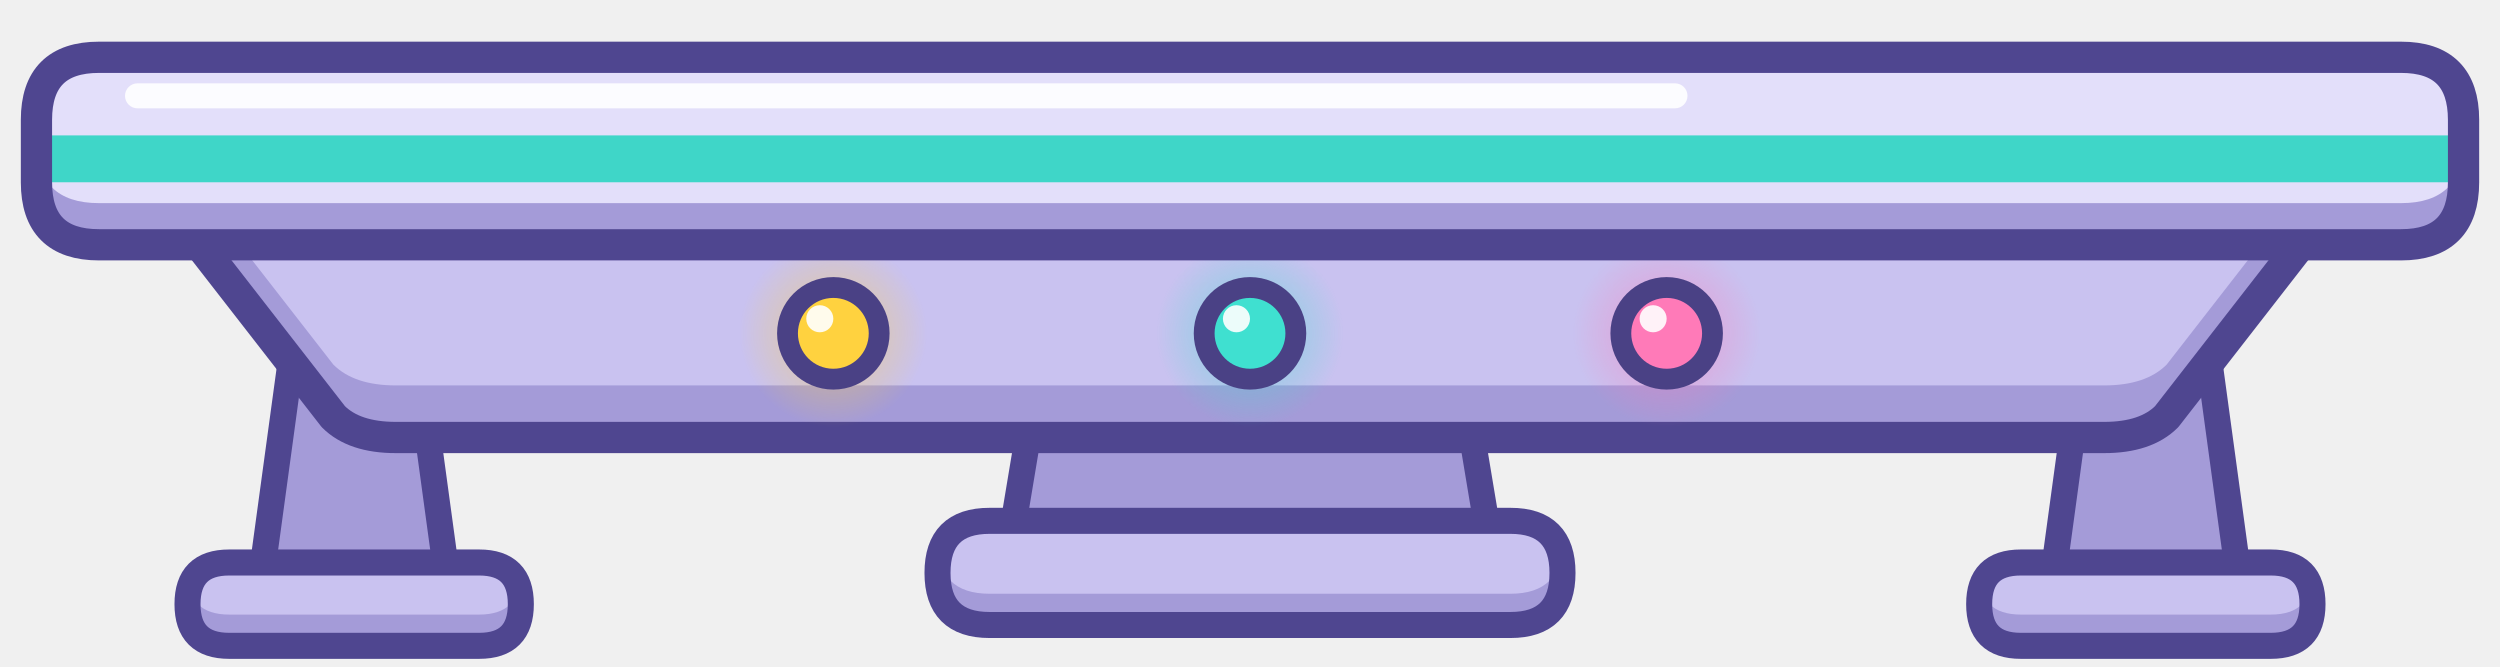
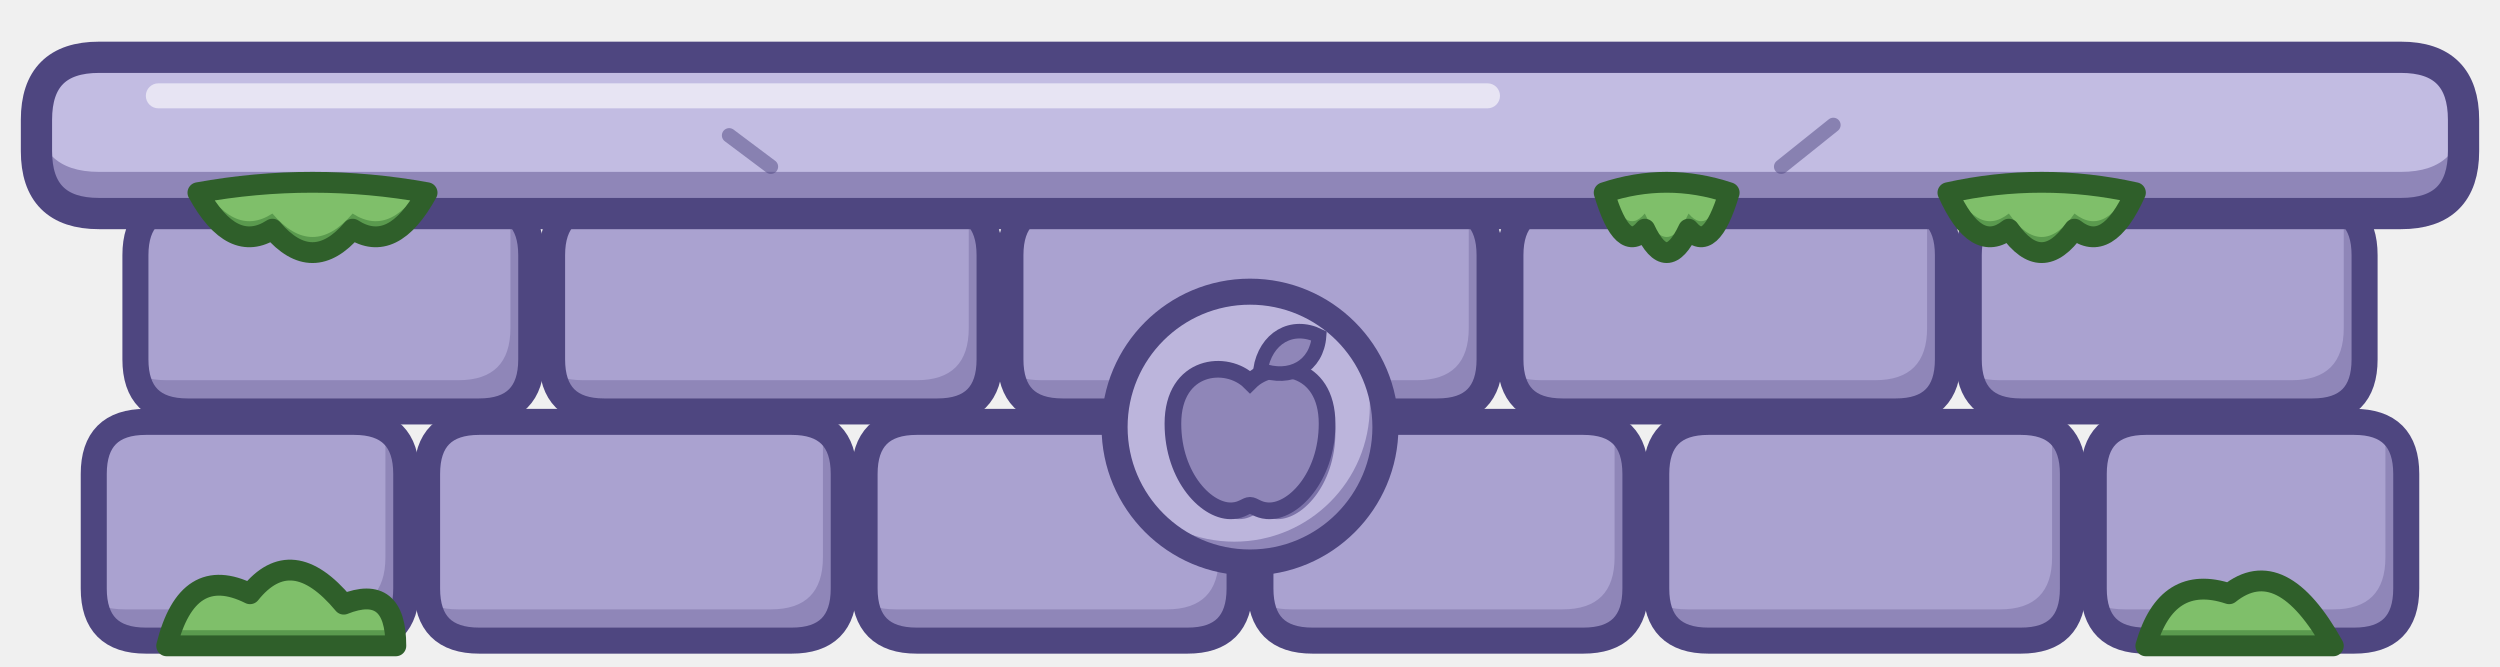
<svg xmlns="http://www.w3.org/2000/svg" width="240" height="64" viewBox="0 0 240 64">
  <clipPath id="bs1">
-     <path d="M28 34L25 56H43L40 34Z" />
+     <path d="M18 19.5H46Q51 19.5 51 24.5V34.5Q51 39.5 46 39.5H18Q13 39.5 13 34.5V24.5Q13 19.5 18 19.5Z" />
  </clipPath>
  <g clip-path="url(#bs1)">
-     <path d="M28 34L25 56H43L40 34Z" fill="#a49bd8" />
+     <path d="M18 19.5H46Q51 19.5 51 24.5V34.5Q51 39.5 46 39.5H18Q13 39.5 13 34.5V24.5Q13 19.5 18 19.5Z" fill="#8f86b8" />
+     <path d="M18 19.5H46Q51 19.5 51 24.5V34.5Q51 39.5 46 39.5H18Q13 39.5 13 34.5V24.5Q13 19.5 18 19.5Z" fill="#aaa2d0" transform="translate(-2 -3)" />
  </g>
-   <path d="M28 34L25 56H43L40 34Z" fill="none" stroke="#4f4690" stroke-width="2.5" stroke-linejoin="round" />
+   <path d="M18 19.5H46Q51 19.5 51 24.5V34.5Q51 39.5 46 39.5H18Q13 39.5 13 34.5V24.5Q13 19.5 18 19.5Z" fill="none" stroke="#4e4680" stroke-width="2.5" stroke-linejoin="round" />
  <clipPath id="bs2">
-     <path d="M22 54H46Q50 54 50 58V58Q50 62 46 62H22Q18 62 18 58V58Q18 54 22 54Z" />
+     <path d="M58 19.5H90Q95 19.5 95 24.5V34.5Q95 39.5 90 39.5H58Q53 39.5 53 34.5V24.5Q53 19.5 58 19.5Z" />
  </clipPath>
  <g clip-path="url(#bs2)">
-     <path d="M22 54H46Q50 54 50 58V58Q50 62 46 62H22Q18 62 18 58V58Q18 54 22 54Z" fill="#a49bd8" />
-     <path d="M22 54H46Q50 54 50 58V58Q50 62 46 62H22Q18 62 18 58V58Q18 54 22 54Z" fill="#c9c2f0" transform="translate(0 -3)" />
+     <path d="M58 19.5H90Q95 19.5 95 24.5V34.5Q95 39.5 90 39.5H58Q53 39.5 53 34.5V24.5Q53 19.5 58 19.5Z" fill="#8f86b8" />
+     <path d="M58 19.5H90Q95 19.5 95 24.5V34.5Q95 39.5 90 39.5H58Q53 39.5 53 34.5V24.5Q53 19.5 58 19.5Z" fill="#aaa2d0" transform="translate(-2 -3)" />
  </g>
-   <path d="M22 54H46Q50 54 50 58V58Q50 62 46 62H22Q18 62 18 58V58Q18 54 22 54Z" fill="none" stroke="#4f4690" stroke-width="2.5" stroke-linejoin="round" />
+   <path d="M58 19.5H90Q95 19.5 95 24.5V34.5Q95 39.5 90 39.5H58Q53 39.5 53 34.5V24.5Q53 19.5 58 19.5Z" fill="none" stroke="#4e4680" stroke-width="2.5" stroke-linejoin="round" />
  <clipPath id="bs3">
-     <path d="M200 34L197 56H215L212 34Z" />
+     <path d="M102 19.5H138Q143 19.5 143 24.5V34.5Q143 39.5 138 39.5H102Q97 39.5 97 34.5V24.5Q97 19.5 102 19.5Z" />
  </clipPath>
  <g clip-path="url(#bs3)">
-     <path d="M200 34L197 56H215L212 34Z" fill="#a49bd8" />
+     <path d="M102 19.5H138Q143 19.5 143 24.5V34.5Q143 39.5 138 39.5H102Q97 39.5 97 34.5V24.5Q97 19.5 102 19.5Z" fill="#8f86b8" />
+     <path d="M102 19.5H138Q143 19.5 143 24.5V34.5Q143 39.5 138 39.5H102Q97 39.5 97 34.5V24.5Q97 19.5 102 19.5Z" fill="#aaa2d0" transform="translate(-2 -3)" />
  </g>
-   <path d="M200 34L197 56H215L212 34Z" fill="none" stroke="#4f4690" stroke-width="2.5" stroke-linejoin="round" />
+   <path d="M102 19.5H138Q143 19.5 143 24.5V34.5Q143 39.5 138 39.5H102Q97 39.5 97 34.5V24.5Q97 19.5 102 19.5Z" fill="none" stroke="#4e4680" stroke-width="2.5" stroke-linejoin="round" />
  <clipPath id="bs4">
-     <path d="M194 54H218Q222 54 222 58V58Q222 62 218 62H194Q190 62 190 58V58Q190 54 194 54Z" />
+     <path d="M150 19.5H182Q187 19.5 187 24.5V34.5Q187 39.5 182 39.5H150Q145 39.5 145 34.5V24.5Q145 19.5 150 19.5Z" />
  </clipPath>
  <g clip-path="url(#bs4)">
-     <path d="M194 54H218Q222 54 222 58V58Q222 62 218 62H194Q190 62 190 58V58Q190 54 194 54Z" fill="#a49bd8" />
-     <path d="M194 54H218Q222 54 222 58V58Q222 62 218 62H194Q190 62 190 58V58Q190 54 194 54Z" fill="#c9c2f0" transform="translate(0 -3)" />
+     <path d="M150 19.5H182Q187 19.5 187 24.5V34.5Q187 39.5 182 39.5H150Q145 39.5 145 34.5V24.5Q145 19.5 150 19.5Z" fill="#8f86b8" />
+     <path d="M150 19.5H182Q187 19.5 187 24.5V34.5Q187 39.5 182 39.5H150Q145 39.5 145 34.5V24.5Q145 19.5 150 19.5Z" fill="#aaa2d0" transform="translate(-2 -3)" />
  </g>
-   <path d="M194 54H218Q222 54 222 58V58Q222 62 218 62H194Q190 62 190 58V58Q190 54 194 54Z" fill="none" stroke="#4f4690" stroke-width="2.5" stroke-linejoin="round" />
+   <path d="M150 19.5H182Q187 19.5 187 24.5V34.5Q187 39.5 182 39.5H150Q145 39.5 145 34.5V24.5Q145 19.5 150 19.5Z" fill="none" stroke="#4e4680" stroke-width="2.5" stroke-linejoin="round" />
  <clipPath id="bs5">
-     <path d="M100 34L97 52H143L140 34Z" />
+     <path d="M194 19.5H222Q227 19.5 227 24.5V34.5Q227 39.5 222 39.5H194Q189 39.5 189 34.5V24.5Q189 19.5 194 19.5Z" />
  </clipPath>
  <g clip-path="url(#bs5)">
-     <path d="M100 34L97 52H143L140 34Z" fill="#a49bd8" />
+     <path d="M194 19.5H222Q227 19.5 227 24.5V34.5Q227 39.5 222 39.5H194Q189 39.5 189 34.5V24.5Q189 19.5 194 19.5Z" fill="#8f86b8" />
+     <path d="M194 19.5H222Q227 19.5 227 24.5V34.5Q227 39.5 222 39.5H194Q189 39.5 189 34.5V24.5Q189 19.5 194 19.5Z" fill="#aaa2d0" transform="translate(-2 -3)" />
  </g>
-   <path d="M100 34L97 52H143L140 34Z" fill="none" stroke="#4f4690" stroke-width="2.5" stroke-linejoin="round" />
+   <path d="M194 19.5H222Q227 19.5 227 24.5V34.5Q227 39.5 222 39.5H194Q189 39.5 189 34.5V24.5Q189 19.5 194 19.5Z" fill="none" stroke="#4e4680" stroke-width="2.5" stroke-linejoin="round" />
  <clipPath id="bs6">
-     <path d="M95 50H145Q150 50 150 55V55Q150 60 145 60H95Q90 60 90 55V55Q90 50 95 50Z" />
+     <path d="M14 40.5H34Q39 40.5 39 45.5V56.5Q39 61.5 34 61.5H14Q9 61.5 9 56.5V45.5Q9 40.5 14 40.5Z" />
  </clipPath>
  <g clip-path="url(#bs6)">
-     <path d="M95 50H145Q150 50 150 55V55Q150 60 145 60H95Q90 60 90 55V55Q90 50 95 50Z" fill="#a49bd8" />
-     <path d="M95 50H145Q150 50 150 55V55Q150 60 145 60H95Q90 60 90 55V55Q90 50 95 50Z" fill="#c9c2f0" transform="translate(0 -3)" />
+     <path d="M14 40.5H34Q39 40.5 39 45.5V56.5Q39 61.5 34 61.5H14Q9 61.5 9 56.5V45.5Q9 40.5 14 40.5Z" fill="#8f86b8" />
+     <path d="M14 40.5H34Q39 40.5 39 45.5V56.5Q39 61.5 34 61.5H14Q9 61.5 9 56.5V45.5Q9 40.5 14 40.5Z" fill="#aaa2d0" transform="translate(-2 -3)" />
  </g>
-   <path d="M95 50H145Q150 50 150 55V55Q150 60 145 60H95Q90 60 90 55V55Q90 50 95 50Z" fill="none" stroke="#4f4690" stroke-width="2.5" stroke-linejoin="round" />
+   <path d="M14 40.5H34Q39 40.5 39 45.5V56.5Q39 61.5 34 61.5H14Q9 61.5 9 56.5V45.5Q9 40.5 14 40.5Z" fill="none" stroke="#4e4680" stroke-width="2.5" stroke-linejoin="round" />
  <clipPath id="bs7">
-     <path d="M18 22H222L208 40Q206 42 202 42H38Q34 42 32 40Z" />
+     <path d="M46 40.5H76Q81 40.5 81 45.5V56.5Q81 61.5 76 61.5H46Q41 61.5 41 56.5V45.5Q41 40.5 46 40.5Z" />
  </clipPath>
  <g clip-path="url(#bs7)">
-     <path d="M18 22H222L208 40Q206 42 202 42H38Q34 42 32 40Z" fill="#a49bd8" />
-     <path d="M18 22H222L208 40Q206 42 202 42H38Q34 42 32 40Z" fill="#c9c2f0" transform="translate(0 -5)" />
+     <path d="M46 40.5H76Q81 40.5 81 45.5V56.5Q81 61.5 76 61.5H46Q41 61.5 41 56.5V45.5Q41 40.5 46 40.5Z" fill="#8f86b8" />
+     <path d="M46 40.5H76Q81 40.5 81 45.5V56.5Q81 61.5 76 61.5H46Q41 61.5 41 56.5V45.5Q41 40.5 46 40.5Z" fill="#aaa2d0" transform="translate(-2 -3)" />
  </g>
-   <path d="M18 22H222L208 40Q206 42 202 42H38Q34 42 32 40Z" fill="none" stroke="#4f4690" stroke-width="3" stroke-linejoin="round" />
-   <radialGradient id="bs8" cx="80" cy="32" r="9" gradientUnits="userSpaceOnUse">
-     <stop offset="0" stop-color="#ffd23f" stop-opacity="0.6" />
-     <stop offset="0.55" stop-color="#ffd23f" stop-opacity="0.25" />
-     <stop offset="1" stop-color="#ffd23f" stop-opacity="0" />
-   </radialGradient>
-   <circle cx="80" cy="32" r="9" fill="url(#bs8)" />
-   <circle cx="80" cy="32" r="4.4" fill="#ffd23f" stroke="#4a4185" stroke-width="2" />
-   <circle cx="78.7" cy="30.6" r="1.3" fill="#fff" opacity="0.9" />
-   <radialGradient id="bs9" cx="120" cy="32" r="9" gradientUnits="userSpaceOnUse">
-     <stop offset="0" stop-color="#3fe0d0" stop-opacity="0.6" />
-     <stop offset="0.55" stop-color="#3fe0d0" stop-opacity="0.25" />
-     <stop offset="1" stop-color="#3fe0d0" stop-opacity="0" />
-   </radialGradient>
-   <circle cx="120" cy="32" r="9" fill="url(#bs9)" />
-   <circle cx="120" cy="32" r="4.4" fill="#3fe0d0" stroke="#4a4185" stroke-width="2" />
-   <circle cx="118.7" cy="30.6" r="1.3" fill="#fff" opacity="0.9" />
-   <radialGradient id="bs10" cx="160" cy="32" r="9" gradientUnits="userSpaceOnUse">
-     <stop offset="0" stop-color="#ff7ab8" stop-opacity="0.6" />
-     <stop offset="0.55" stop-color="#ff7ab8" stop-opacity="0.25" />
-     <stop offset="1" stop-color="#ff7ab8" stop-opacity="0" />
-   </radialGradient>
-   <circle cx="160" cy="32" r="9" fill="url(#bs10)" />
-   <circle cx="160" cy="32" r="4.4" fill="#ff7ab8" stroke="#4a4185" stroke-width="2" />
-   <circle cx="158.7" cy="30.6" r="1.3" fill="#fff" opacity="0.9" />
+   <path d="M46 40.5H76Q81 40.5 81 45.5V56.5Q81 61.5 76 61.5H46Q41 61.5 41 56.5V45.5Q41 40.5 46 40.5Z" fill="none" stroke="#4e4680" stroke-width="2.5" stroke-linejoin="round" />
+   <clipPath id="bs8">
+     <path d="M88 40.5H114Q119 40.5 119 45.5V56.5Q119 61.5 114 61.5H88Q83 61.5 83 56.5V45.5Q83 40.5 88 40.5Z" />
+   </clipPath>
+   <g clip-path="url(#bs8)">
+     <path d="M88 40.5H114Q119 40.5 119 45.5V56.5Q119 61.5 114 61.5H88Q83 61.5 83 56.5V45.5Q83 40.5 88 40.5Z" fill="#8f86b8" />
+     <path d="M88 40.5H114Q119 40.5 119 45.5V56.5Q119 61.5 114 61.5H88Q83 61.5 83 56.5V45.5Q83 40.5 88 40.5Z" fill="#aaa2d0" transform="translate(-2 -3)" />
+   </g>
+   <path d="M88 40.5H114Q119 40.5 119 45.5V56.5Q119 61.5 114 61.5H88Q83 61.5 83 56.5V45.5Q83 40.5 88 40.5Z" fill="none" stroke="#4e4680" stroke-width="2.5" stroke-linejoin="round" />
+   <clipPath id="bs9">
+     <path d="M126 40.5H152Q157 40.5 157 45.5V56.5Q157 61.5 152 61.5H126Q121 61.5 121 56.5V45.5Q121 40.5 126 40.5Z" />
+   </clipPath>
+   <g clip-path="url(#bs9)">
+     <path d="M126 40.5H152Q157 40.5 157 45.5V56.5Q157 61.5 152 61.5H126Q121 61.5 121 56.5V45.5Q121 40.5 126 40.5Z" fill="#8f86b8" />
+     <path d="M126 40.5H152Q157 40.5 157 45.5V56.5Q157 61.5 152 61.5H126Q121 61.5 121 56.5V45.5Q121 40.5 126 40.5Z" fill="#aaa2d0" transform="translate(-2 -3)" />
+   </g>
+   <path d="M126 40.5H152Q157 40.5 157 45.5V56.5Q157 61.5 152 61.5H126Q121 61.5 121 56.5V45.5Q121 40.5 126 40.5Z" fill="none" stroke="#4e4680" stroke-width="2.5" stroke-linejoin="round" />
+   <clipPath id="bs10">
+     <path d="M164 40.5H194Q199 40.5 199 45.5V56.5Q199 61.5 194 61.5H164Q159 61.5 159 56.5V45.5Q159 40.5 164 40.5Z" />
+   </clipPath>
+   <g clip-path="url(#bs10)">
+     <path d="M164 40.5H194Q199 40.5 199 45.5V56.5Q199 61.5 194 61.5H164Q159 61.5 159 56.5V45.5Q159 40.5 164 40.5Z" fill="#8f86b8" />
+     <path d="M164 40.5H194Q199 40.5 199 45.5V56.5Q199 61.5 194 61.5H164Q159 61.5 159 56.5V45.5Q159 40.5 164 40.5Z" fill="#aaa2d0" transform="translate(-2 -3)" />
+   </g>
+   <path d="M164 40.5H194Q199 40.5 199 45.5V56.5Q199 61.5 194 61.5H164Q159 61.5 159 56.5V45.5Q159 40.5 164 40.5Z" fill="none" stroke="#4e4680" stroke-width="2.5" stroke-linejoin="round" />
  <clipPath id="bs11">
-     <path d="M9.5 5.5H230.5Q236.5 5.5 236.5 11.5V17.5Q236.5 23.5 230.5 23.5H9.5Q3.5 23.5 3.5 17.5V11.5Q3.5 5.5 9.5 5.5Z" />
+     <path d="M206 40.5H226Q231 40.5 231 45.5V56.5Q231 61.5 226 61.5H206Q201 61.5 201 56.5V45.5Q201 40.5 206 40.5Z" />
  </clipPath>
  <g clip-path="url(#bs11)">
-     <path d="M9.5 5.5H230.5Q236.5 5.5 236.5 11.5V17.5Q236.5 23.5 230.5 23.5H9.5Q3.5 23.5 3.5 17.5V11.5Q3.5 5.5 9.5 5.5Z" fill="#a49bd8" />
-     <path d="M9.5 5.5H230.5Q236.5 5.5 236.5 11.5V17.5Q236.5 23.5 230.5 23.5H9.5Q3.5 23.5 3.5 17.5V11.5Q3.5 5.5 9.5 5.5Z" fill="#e3dffa" transform="translate(0 -4)" />
-     <rect x="0" y="13" width="240" height="4.5" fill="#3fd6c8" />
-     <rect x="12" y="8" width="150" height="2.4" rx="1.2" fill="#fff" opacity="0.9" />
+     <path d="M206 40.5H226Q231 40.5 231 45.5V56.5Q231 61.5 226 61.5H206Q201 61.5 201 56.5V45.5Q201 40.5 206 40.5Z" fill="#8f86b8" />
+     <path d="M206 40.5H226Q231 40.5 231 45.5V56.5Q231 61.5 226 61.5H206Q201 61.5 201 56.5V45.5Q201 40.5 206 40.5Z" fill="#aaa2d0" transform="translate(-2 -3)" />
  </g>
-   <path d="M9.5 5.5H230.5Q236.5 5.5 236.5 11.5V17.5Q236.5 23.5 230.5 23.5H9.5Q3.5 23.5 3.5 17.5V11.5Q3.5 5.5 9.5 5.5Z" fill="none" stroke="#4f4690" stroke-width="3" stroke-linejoin="round" />
+   <path d="M206 40.5H226Q231 40.5 231 45.5V56.5Q231 61.5 226 61.5H206Q201 61.5 201 56.5V45.5Q201 40.5 206 40.5Z" fill="none" stroke="#4e4680" stroke-width="2.5" stroke-linejoin="round" />
+   <clipPath id="bs12">
+     <path d="M107 41A13 13 0 1 0 133 41A13 13 0 1 0 107 41Z" />
+   </clipPath>
+   <g clip-path="url(#bs12)">
+     <path d="M107 41A13 13 0 1 0 133 41A13 13 0 1 0 107 41Z" fill="#8f86b8" />
+     <path d="M107 41A13 13 0 1 0 133 41A13 13 0 1 0 107 41Z" fill="#bcb5dc" transform="translate(-1.5 -2)" />
+   </g>
+   <path d="M107 41A13 13 0 1 0 133 41A13 13 0 1 0 107 41Z" fill="none" stroke="#4e4680" stroke-width="2.5" stroke-linejoin="round" />
+   <path d="M120.8 37.47C123.02 35.25 128.2 35.77 128.2 41.47C128.2 46.65 124.87 50.05 122.43 49.83C121.54 49.76 121.17 49.31 120.8 49.31C120.43 49.31 120.06 49.76 119.17 49.83C116.73 50.05 113.4 46.65 113.4 41.47C113.4 35.77 118.58 35.25 120.8 37.47Z" fill="#7b72a8" />
+   <path d="M120 36.67C122.22 34.45 127.4 34.97 127.4 40.67C127.4 45.85 124.07 49.25 121.63 49.03C120.74 48.96 120.37 48.51 120 48.51C119.63 48.51 119.26 48.96 118.37 49.03C115.93 49.25 112.6 45.85 112.6 40.67C112.6 34.97 117.78 34.45 120 36.67Z" fill="#8f86b8" stroke="#4e4680" stroke-width="1.6" />
+   <path d="M121 35.5C121.49 32.45 124.02 30.98 126.63 32.25C126.42 35.14 123.89 36.6 121 35.5Z" fill="#8f86b8" stroke="#4e4680" stroke-width="1.4" />
+   <clipPath id="bs13">
+     <path d="M9.5 5.5H230.5Q236.5 5.5 236.5 11.5V14.5Q236.5 20.5 230.5 20.5H9.5Q3.5 20.5 3.5 14.5V11.5Q3.5 5.5 9.5 5.5Z" />
+   </clipPath>
+   <g clip-path="url(#bs13)">
+     <path d="M9.5 5.5H230.5Q236.5 5.5 236.5 11.5V14.5Q236.5 20.5 230.5 20.5H9.5Q3.5 20.5 3.5 14.5V11.5Q3.5 5.5 9.5 5.5Z" fill="#8f86b8" />
+     <path d="M9.5 5.5H230.5Q236.5 5.5 236.5 11.5V14.5Q236.5 20.5 230.5 20.5H9.5Q3.5 20.5 3.5 14.5V11.5Q3.5 5.5 9.5 5.5Z" fill="#c2bce2" transform="translate(0 -4)" />
+     <rect x="14" y="8" width="130" height="2.4" rx="1.2" fill="#fff" opacity="0.6" />
+     <path d="M70 13L74 16M176 12L171 16" fill="none" stroke="#4e4680" stroke-width="1.4" stroke-linecap="round" stroke-linejoin="round" opacity="0.5" />
+   </g>
+   <path d="M9.5 5.5H230.5Q236.5 5.5 236.5 11.5V14.5Q236.5 20.5 230.5 20.5H9.5Q3.5 20.5 3.5 14.5V11.5Q3.5 5.5 9.5 5.5Z" fill="none" stroke="#4e4680" stroke-width="3" stroke-linejoin="round" />
+   <clipPath id="bs14">
+     <path d="M19 18.5Q22.3 24.5 26.15 22Q30 26.5 33.85 22Q37.7 24.5 41 18.5Q30 16.5 19 18.5Z" />
+   </clipPath>
+   <g clip-path="url(#bs14)">
+     <path d="M19 18.5Q22.3 24.5 26.15 22Q30 26.5 33.85 22Q37.7 24.5 41 18.5Q30 16.5 19 18.5Z" fill="#5a9a4e" />
+     <path d="M19 18.5Q22.3 24.5 26.15 22Q30 26.5 33.85 22Q37.7 24.5 41 18.5Q30 16.5 19 18.5Z" fill="#7fbf6a" transform="translate(0 -1.5)" />
+   </g>
+   <path d="M19 18.5Q22.3 24.5 26.15 22Q30 26.5 33.85 22Q37.7 24.5 41 18.5Q30 16.5 19 18.5Z" fill="none" stroke="#2f5f2a" stroke-width="2" stroke-linejoin="round" />
+   <clipPath id="bs15">
+     <path d="M187 18.5Q189.7 24.5 192.85 22Q196 26.5 199.15 22Q202.3 24.5 205 18.5Q196 16.5 187 18.5Z" />
+   </clipPath>
+   <g clip-path="url(#bs15)">
+     <path d="M187 18.5Q189.7 24.5 192.85 22Q196 26.5 199.15 22Q202.3 24.5 205 18.5Q196 16.5 187 18.5Z" fill="#5a9a4e" />
+     <path d="M187 18.5Q189.7 24.5 192.85 22Q196 26.5 199.15 22Q202.3 24.5 205 18.5Q196 16.5 187 18.5Z" fill="#7fbf6a" transform="translate(0 -1.5)" />
+   </g>
+   <path d="M187 18.5Q189.7 24.5 192.85 22Q196 26.5 199.15 22Q202.3 24.5 205 18.5Q196 16.5 187 18.5Z" fill="none" stroke="#2f5f2a" stroke-width="2" stroke-linejoin="round" />
+   <clipPath id="bs16">
+     <path d="M154 18.5Q155.8 24.5 157.9 22Q160 26.5 162.1 22Q164.2 24.5 166 18.5Q160 16.5 154 18.5Z" />
+   </clipPath>
+   <g clip-path="url(#bs16)">
+     <path d="M154 18.5Q155.8 24.5 157.9 22Q160 26.5 162.1 22Q164.2 24.5 166 18.5Q160 16.5 154 18.5Z" fill="#5a9a4e" />
+     <path d="M154 18.5Q155.8 24.5 157.9 22Q160 26.5 162.1 22Q164.2 24.5 166 18.5Q160 16.5 154 18.5Z" fill="#7fbf6a" transform="translate(0 -1.5)" />
+   </g>
+   <path d="M154 18.5Q155.8 24.5 157.9 22Q160 26.5 162.1 22Q164.2 24.5 166 18.5Q160 16.5 154 18.5Z" fill="none" stroke="#2f5f2a" stroke-width="2" stroke-linejoin="round" />
+   <clipPath id="bs17">
+     <path d="M16 62Q18 54 24 57Q28 52 33 58Q38 56 38 62Z" />
+   </clipPath>
+   <g clip-path="url(#bs17)">
+     <path d="M16 62Q18 54 24 57Q28 52 33 58Q38 56 38 62Z" fill="#5a9a4e" />
+     <path d="M16 62Q18 54 24 57Q28 52 33 58Q38 56 38 62Z" fill="#7fbf6a" transform="translate(0 -1.5)" />
+   </g>
+   <path d="M16 62Q18 54 24 57Q28 52 33 58Q38 56 38 62Z" fill="none" stroke="#2f5f2a" stroke-width="2" stroke-linejoin="round" />
+   <clipPath id="bs18">
+     <path d="M206 62Q208 55 214 57Q219 53 224 62Z" />
+   </clipPath>
+   <g clip-path="url(#bs18)">
+     <path d="M206 62Q208 55 214 57Q219 53 224 62Z" fill="#5a9a4e" />
+     <path d="M206 62Q208 55 214 57Q219 53 224 62Z" fill="#7fbf6a" transform="translate(0 -1.5)" />
+   </g>
+   <path d="M206 62Q208 55 214 57Q219 53 224 62Z" fill="none" stroke="#2f5f2a" stroke-width="2" stroke-linejoin="round" />
</svg>
